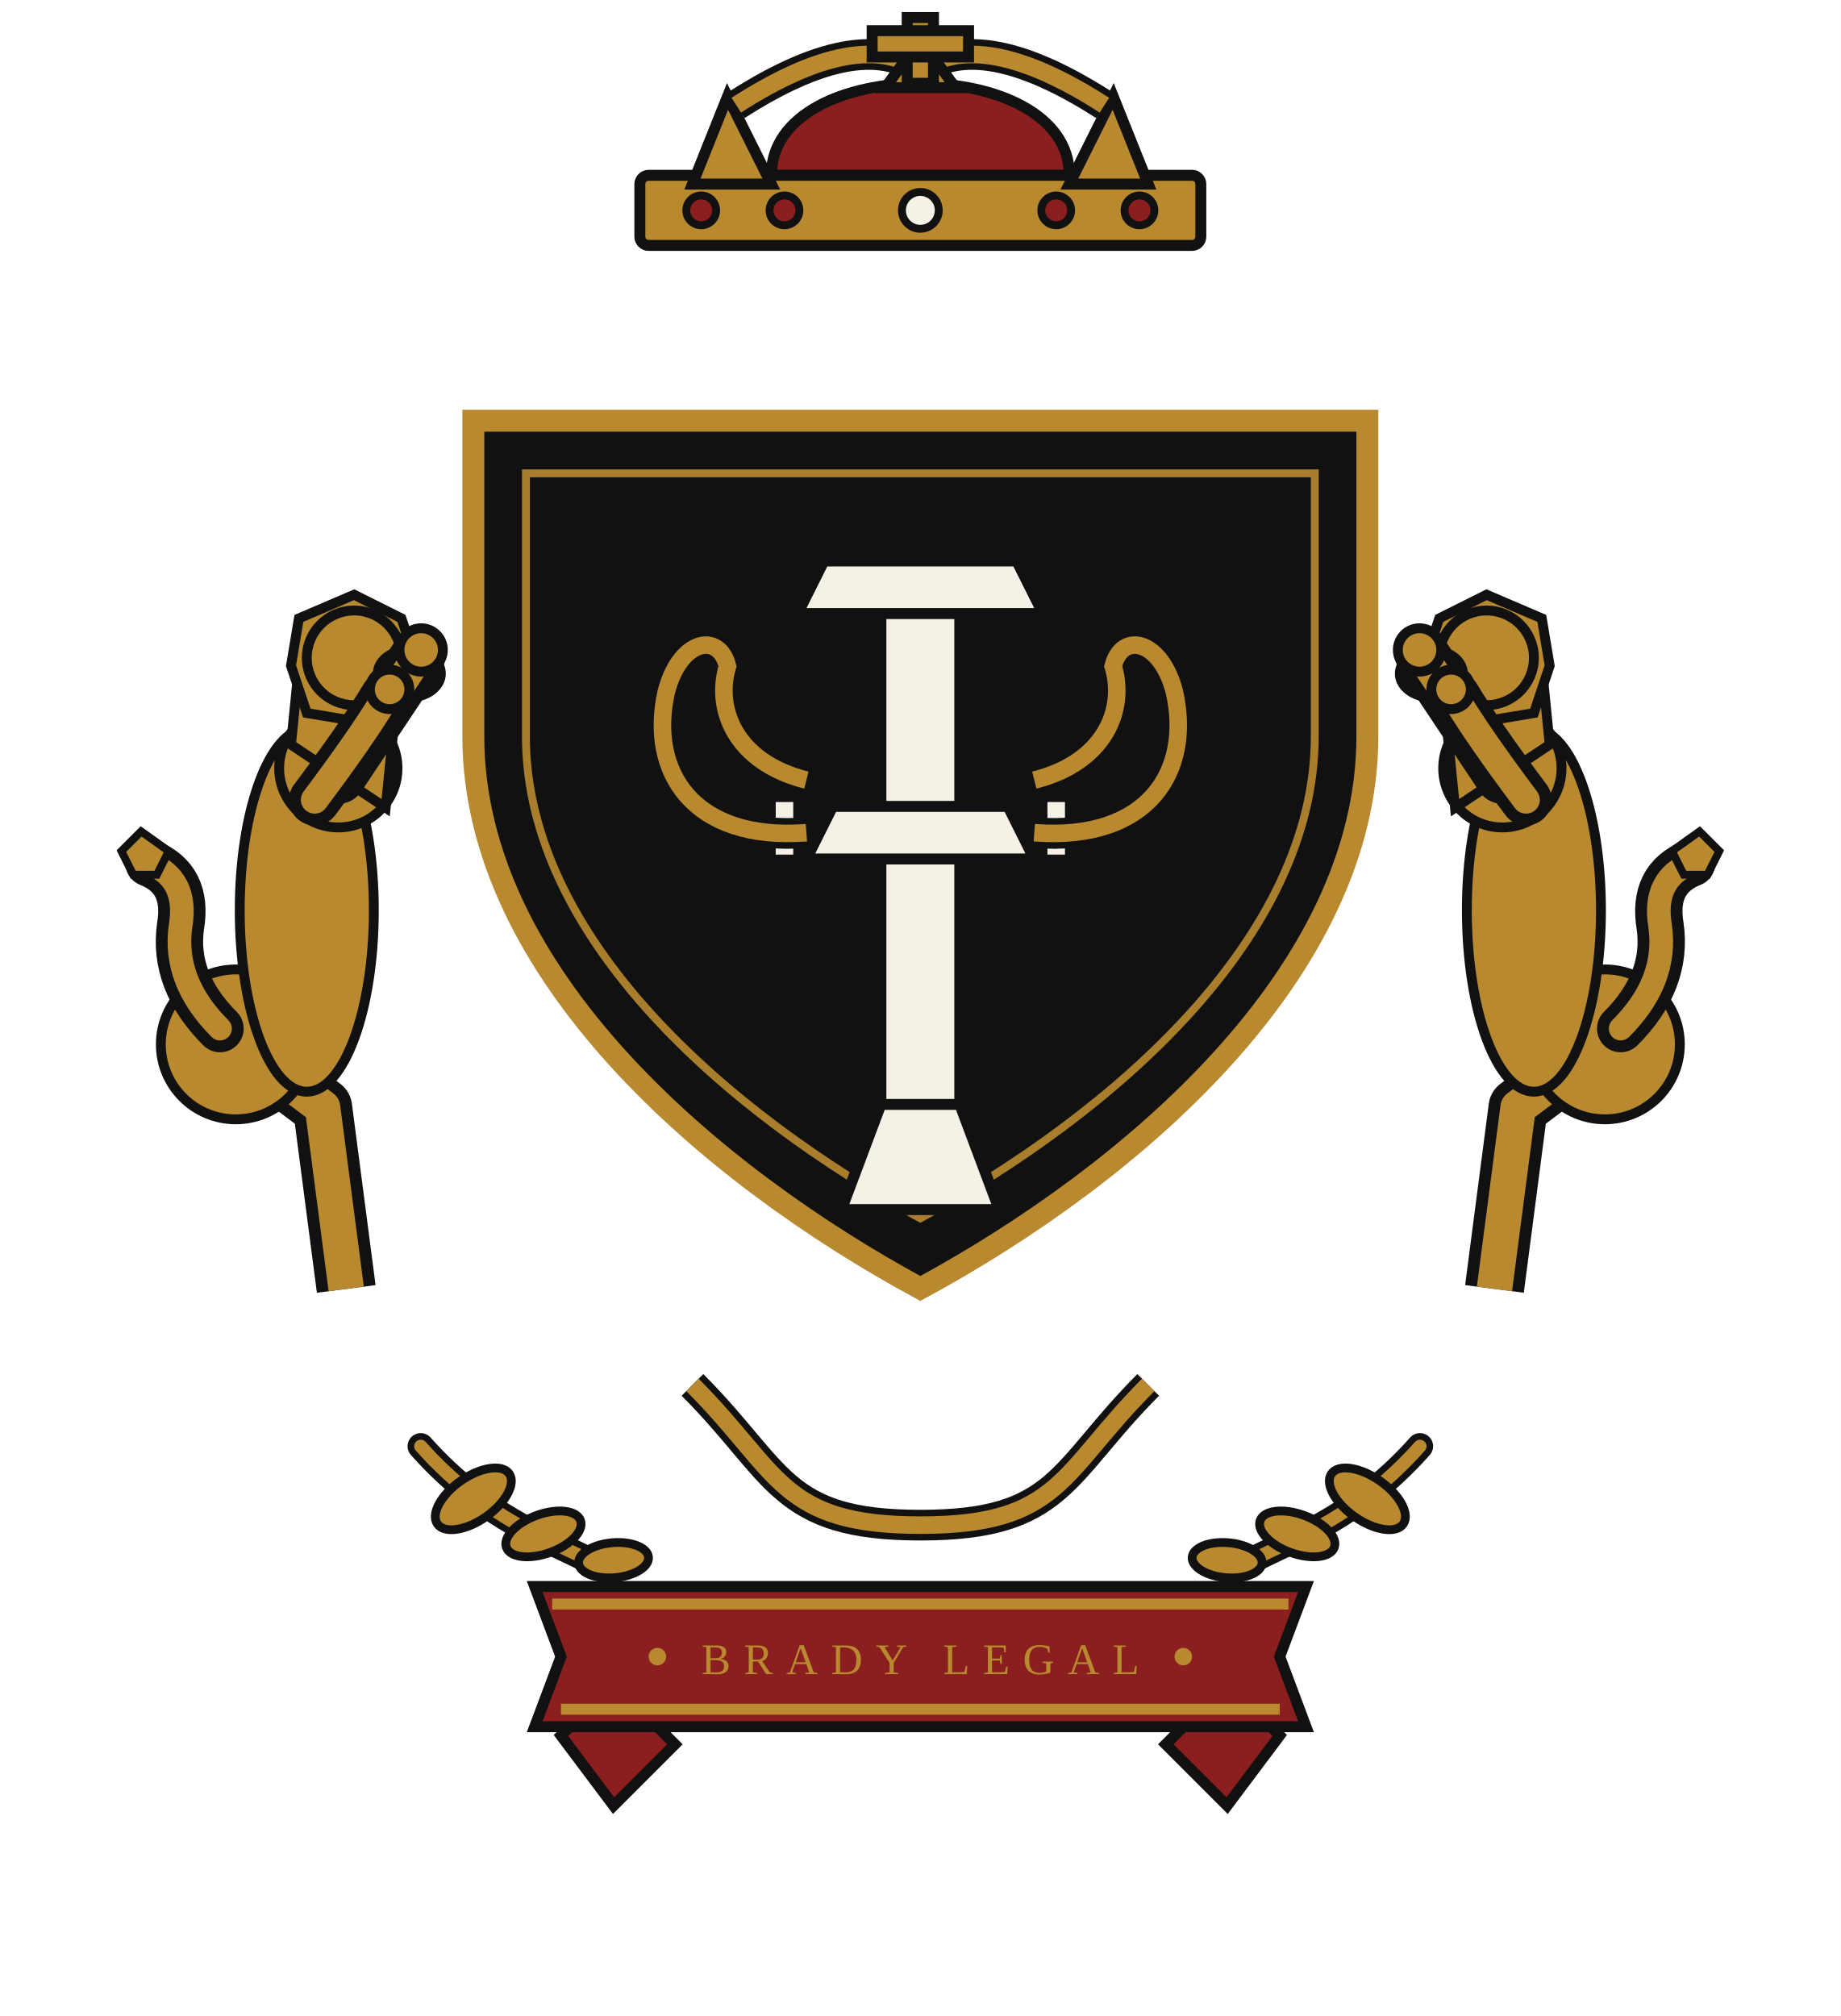
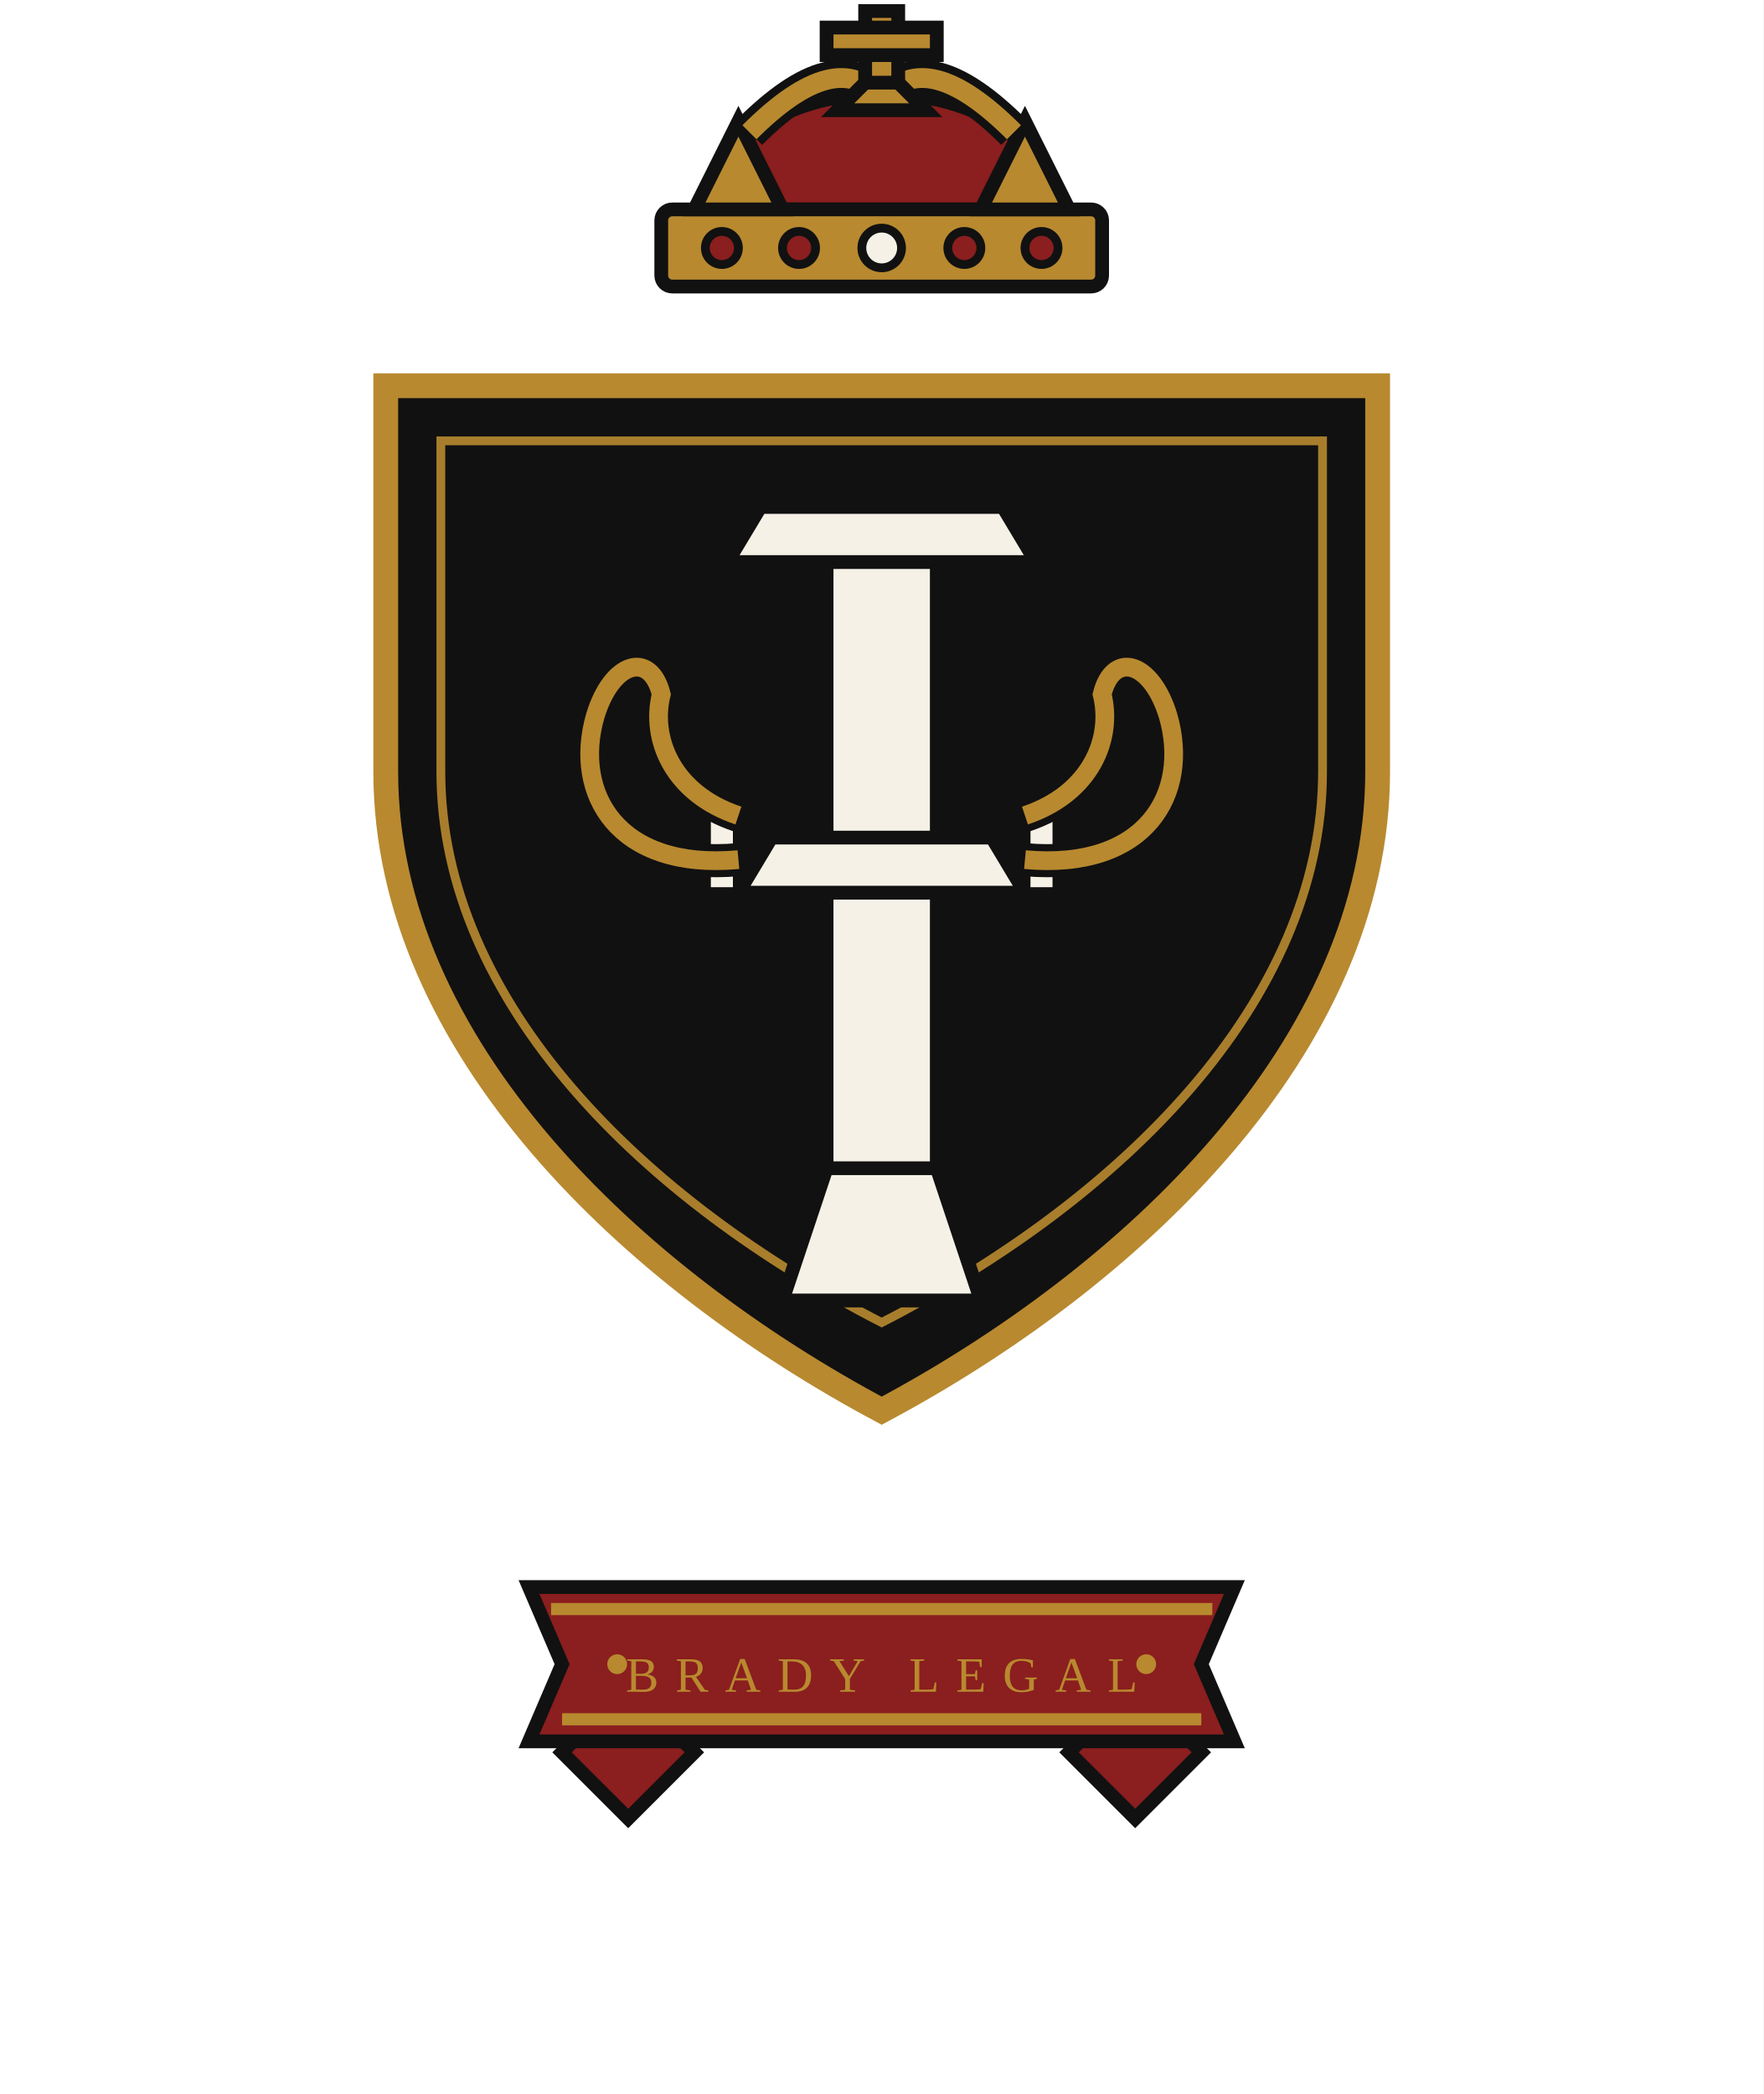
- <svg xmlns="http://www.w3.org/2000/svg" viewBox="0 0 420 460" width="420" height="460">
-   <rect width="420" height="460" fill="#FFFFFF" />
+ <svg xmlns="http://www.w3.org/2000/svg" viewBox="0 0 320 380" width="320" height="380">
+   <rect width="320" height="380" fill="#FFFFFF" />
  <g>
-     <path d="M 176 40 C 176 12, 244 12, 244 40 Z" fill="#8B1E1E" stroke="#111111" stroke-width="2.5" />
-     <rect x="146" y="40" width="128" height="16" rx="2" fill="#B8892F" stroke="#111111" stroke-width="2.5" />
-     <circle cx="160" cy="48" r="3.4" fill="#8B1E1E" stroke="#111111" stroke-width="1.8" />
-     <circle cx="179" cy="48" r="3.4" fill="#8B1E1E" stroke="#111111" stroke-width="1.8" />
-     <circle cx="210" cy="48" r="4.2" fill="#F5F1E6" stroke="#111111" stroke-width="1.8" />
-     <circle cx="241" cy="48" r="3.4" fill="#8B1E1E" stroke="#111111" stroke-width="1.8" />
-     <circle cx="260" cy="48" r="3.4" fill="#8B1E1E" stroke="#111111" stroke-width="1.8" />
-     <path d="M 158 42 L 166 22 L 176 42 Z" fill="#B8892F" stroke="#111111" stroke-width="2.5" />
-     <path d="M 244 42 L 254 22 L 262 42 Z" fill="#B8892F" stroke="#111111" stroke-width="2.5" />
-     <path d="M 168 24 Q 196 6 210 16" fill="none" stroke="#111111" stroke-width="7" />
-     <path d="M 168 24 Q 196 6 210 16" fill="none" stroke="#B8892F" stroke-width="4" />
-     <path d="M 252 24 Q 224 6 210 16" fill="none" stroke="#111111" stroke-width="7" />
-     <path d="M 252 24 Q 224 6 210 16" fill="none" stroke="#B8892F" stroke-width="4" />
-     <path d="M 202 20 L 210 9 L 218 20 Z" fill="#B8892F" stroke="#111111" stroke-width="2.5" />
-     <rect x="207" y="4" width="6" height="15" fill="#B8892F" stroke="#111111" stroke-width="2.5" />
-     <rect x="199" y="7" width="22" height="6" fill="#B8892F" stroke="#111111" stroke-width="2.5" />
+     <path d="M 130 38 C 130 10, 190 10, 190 38 Z" fill="#8B1E1E" stroke="#111111" stroke-width="2.5" />
+     <rect x="120" y="38" width="80" height="14" rx="2" fill="#B8892F" stroke="#111111" stroke-width="2.5" />
+     <circle cx="131" cy="45" r="3" fill="#8B1E1E" stroke="#111111" stroke-width="1.6" />
+     <circle cx="145" cy="45" r="3" fill="#8B1E1E" stroke="#111111" stroke-width="1.6" />
+     <circle cx="160" cy="45" r="3.6" fill="#F5F1E6" stroke="#111111" stroke-width="1.6" />
+     <circle cx="175" cy="45" r="3" fill="#8B1E1E" stroke="#111111" stroke-width="1.6" />
+     <circle cx="189" cy="45" r="3" fill="#8B1E1E" stroke="#111111" stroke-width="1.6" />
+     <path d="M 126 38 L 134 22 L 142 38 Z" fill="#B8892F" stroke="#111111" stroke-width="2.5" />
+     <path d="M 178 38 L 186 22 L 194 38 Z" fill="#B8892F" stroke="#111111" stroke-width="2.5" />
+     <path d="M 136 24 Q 152 8 160 18" fill="none" stroke="#111111" stroke-width="6.5" />
+     <path d="M 136 24 Q 152 8 160 18" fill="none" stroke="#B8892F" stroke-width="3.6" />
+     <path d="M 184 24 Q 168 8 160 18" fill="none" stroke="#111111" stroke-width="6.5" />
+     <path d="M 184 24 Q 168 8 160 18" fill="none" stroke="#B8892F" stroke-width="3.6" />
+     <path d="M 152 20 L 160 12 L 168 20 Z" fill="#B8892F" stroke="#111111" stroke-width="2.5" />
+     <rect x="157" y="2" width="6" height="13" fill="#B8892F" stroke="#111111" stroke-width="2.5" />
+     <rect x="150" y="5" width="20" height="5" fill="#B8892F" stroke="#111111" stroke-width="2.5" />
  </g>
  <g>
-     <path d="M 108 96 L 312 96 L 312 168 C 312 222 258 268 210 294 C 162 268 108 222 108 168 Z" fill="#111111" stroke="#B8892F" stroke-width="5" />
-     <path d="M 120 108 L 300 108 L 300 168 C 300 214 254 254 210 278 C 166 254 120 214 120 168 Z" fill="none" stroke="#B8892F" stroke-width="1.8" opacity="0.9" />
+     <path d="M 70 70 L 250 70 L 250 140 C 250 190 205 232 160 256 C 115 232 70 190 70 140 Z" fill="#111111" stroke="#B8892F" stroke-width="4.5" />
+     <path d="M 80 80 L 240 80 L 240 140 C 240 182 203 218 160 240 C 117 218 80 182 80 140 Z" fill="none" stroke="#B8892F" stroke-width="1.6" opacity="0.9" />
  </g>
  <g>
-     <rect x="201" y="132" width="18" height="138" fill="#F5F1E6" stroke="#111111" stroke-width="2.5" />
-     <path d="M 182 140 L 238 140 L 232 128 L 188 128 Z" fill="#F5F1E6" stroke="#111111" stroke-width="2.5" />
-     <path d="M 184 196 L 236 196 L 230 184 L 190 184 Z" fill="#F5F1E6" stroke="#111111" stroke-width="2.5" />
-     <rect x="176" y="182" width="6" height="14" fill="#F5F1E6" stroke="#111111" stroke-width="2" />
-     <rect x="238" y="182" width="6" height="14" fill="#F5F1E6" stroke="#111111" stroke-width="2" />
-     <path d="M 184 190 C 158 192 148 176 152 158 C 155 146 164 144 166 152 C 163 162 168 174 184 178" fill="none" stroke="#111111" stroke-width="7" />
-     <path d="M 184 190 C 158 192 148 176 152 158 C 155 146 164 144 166 152 C 163 162 168 174 184 178" fill="none" stroke="#B8892F" stroke-width="4" />
-     <path d="M 236 190 C 262 192 272 176 268 158 C 265 146 256 144 254 152 C 257 162 252 174 236 178" fill="none" stroke="#111111" stroke-width="7" />
-     <path d="M 236 190 C 262 192 272 176 268 158 C 265 146 256 144 254 152 C 257 162 252 174 236 178" fill="none" stroke="#B8892F" stroke-width="4" />
-     <path d="M 201 252 L 219 252 L 228 276 L 192 276 Z" fill="#F5F1E6" stroke="#111111" stroke-width="2.5" />
-   </g>
-   <defs>
-     <g id="lion">
-       <path d="M 30 204 L 36 158 L 52 146" fill="none" stroke="#111111" stroke-width="15" stroke-linejoin="round" />
-       <path d="M 30 204 L 36 158 L 52 146" fill="none" stroke="#B8892F" stroke-width="9" stroke-linejoin="round" />
-       <circle cx="58" cy="142" r="19" fill="#B8892F" stroke="#111111" stroke-width="2.5" />
-       <ellipse cx="40" cy="108" rx="17" ry="46" fill="#B8892F" stroke="#111111" stroke-width="2.5" />
-       <circle cx="32" cy="72" r="15" fill="#B8892F" stroke="#111111" stroke-width="2.5" />
-       <path d="M 20 82 L 44 66 L 42 46 L 18 62 Z" fill="#B8892F" stroke="#111111" stroke-width="2.5" />
-       <polygon points="28,28 42,34 44,46 40,58 28,60 16,58 12,46 16,34" fill="#B8892F" stroke="#111111" stroke-width="2.5" />
-       <circle cx="28" cy="44" r="12" fill="#B8892F" stroke="#111111" stroke-width="2.5" />
-       <ellipse cx="14" cy="48" rx="8" ry="6" fill="#B8892F" stroke="#111111" stroke-width="2.5" />
-       <circle cx="9" cy="48" r="2.2" fill="#111111" />
-       <path d="M 32 74 Q 20 56 12 44" fill="none" stroke="#111111" stroke-width="14" stroke-linecap="round" />
-       <path d="M 32 74 Q 20 56 12 44" fill="none" stroke="#B8892F" stroke-width="8" stroke-linecap="round" />
-       <circle cx="11" cy="42" r="5.5" fill="#B8892F" stroke="#111111" stroke-width="2.5" />
-       <path d="M 38 80 Q 26 64 20 54" fill="none" stroke="#111111" stroke-width="13" stroke-linecap="round" />
-       <path d="M 38 80 Q 26 64 20 54" fill="none" stroke="#B8892F" stroke-width="7" stroke-linecap="round" />
-       <circle cx="19" cy="52" r="5" fill="#B8892F" stroke="#111111" stroke-width="2.5" />
-       <path d="M 62 138 Q 74 126 72 112 Q 70 100 80 96" fill="none" stroke="#111111" stroke-width="12" stroke-linecap="round" />
-       <path d="M 62 138 Q 74 126 72 112 Q 70 100 80 96" fill="none" stroke="#B8892F" stroke-width="6" stroke-linecap="round" />
-       <polygon points="82,88 87,93 84,99 78,99 75,93" fill="#B8892F" stroke="#111111" stroke-width="2" />
-     </g>
-   </defs>
-   <use href="#lion" transform="translate(314 110.5) scale(0.9)" />
-   <use href="#lion" transform="translate(420 0) scale(-1 1) translate(314 110.5) scale(0.9)" />
-   <g>
-     <path d="M 158 316 C 178 336 178 348 210 348 C 242 348 242 336 262 316" fill="none" stroke="#111111" stroke-width="7" />
-     <path d="M 158 316 C 178 336 178 348 210 348 C 242 348 242 336 262 316" fill="none" stroke="#B8892F" stroke-width="4" />
-     <path d="M 96 330 C 112 348 128 352 138 358" fill="none" stroke="#111111" stroke-width="6" stroke-linecap="round" />
-     <path d="M 96 330 C 112 348 128 352 138 358" fill="none" stroke="#B8892F" stroke-width="3" stroke-linecap="round" />
-     <ellipse cx="108" cy="342" rx="10" ry="5" transform="rotate(-35 108 342)" fill="#B8892F" stroke="#111111" stroke-width="2" />
-     <ellipse cx="124" cy="350" rx="9" ry="4.5" transform="rotate(-20 124 350)" fill="#B8892F" stroke="#111111" stroke-width="2" />
-     <ellipse cx="140" cy="356" rx="8" ry="4" transform="rotate(-5 140 356)" fill="#B8892F" stroke="#111111" stroke-width="2" />
-     <path d="M 324 330 C 308 348 292 352 282 358" fill="none" stroke="#111111" stroke-width="6" stroke-linecap="round" />
-     <path d="M 324 330 C 308 348 292 352 282 358" fill="none" stroke="#B8892F" stroke-width="3" stroke-linecap="round" />
-     <ellipse cx="312" cy="342" rx="10" ry="5" transform="rotate(35 312 342)" fill="#B8892F" stroke="#111111" stroke-width="2" />
-     <ellipse cx="296" cy="350" rx="9" ry="4.5" transform="rotate(20 296 350)" fill="#B8892F" stroke="#111111" stroke-width="2" />
-     <ellipse cx="280" cy="356" rx="8" ry="4" transform="rotate(5 280 356)" fill="#B8892F" stroke="#111111" stroke-width="2" />
+     <rect x="150" y="94" width="20" height="134" fill="#F5F1E6" stroke="#111111" stroke-width="2.5" />
+     <path d="M 132 102 L 188 102 L 182 92 L 138 92 Z" fill="#F5F1E6" stroke="#111111" stroke-width="2.5" />
+     <path d="M 134 162 L 186 162 L 180 152 L 140 152 Z" fill="#F5F1E6" stroke="#111111" stroke-width="2.5" />
+     <rect x="128" y="148" width="6" height="14" fill="#F5F1E6" stroke="#111111" stroke-width="2" />
+     <rect x="186" y="148" width="6" height="14" fill="#F5F1E6" stroke="#111111" stroke-width="2" />
+     <path d="M 134 156 C 112 158 104 144 108 130 C 111 120 118 118 120 126 C 118 134 122 144 134 148" fill="none" stroke="#111111" stroke-width="6" />
+     <path d="M 134 156 C 112 158 104 144 108 130 C 111 120 118 118 120 126 C 118 134 122 144 134 148" fill="none" stroke="#B8892F" stroke-width="3.4" />
+     <path d="M 186 156 C 208 158 216 144 212 130 C 209 120 202 118 200 126 C 202 134 198 144 186 148" fill="none" stroke="#111111" stroke-width="6" />
+     <path d="M 186 156 C 208 158 216 144 212 130 C 209 120 202 118 200 126 C 202 134 198 144 186 148" fill="none" stroke="#B8892F" stroke-width="3.4" />
+     <path d="M 150 212 L 170 212 L 178 236 L 142 236 Z" fill="#F5F1E6" stroke="#111111" stroke-width="2.5" />
  </g>
  <g>
-     <path d="M 128 396 L 140 384 L 154 398 L 140 412 Z" fill="#8B1E1E" stroke="#111111" stroke-width="2.5" />
-     <path d="M 292 396 L 280 384 L 266 398 L 280 412 Z" fill="#8B1E1E" stroke="#111111" stroke-width="2.5" />
-     <path d="M 122 362 L 298 362 L 292 378 L 298 394 L 122 394 L 128 378 Z" fill="#8B1E1E" stroke="#111111" stroke-width="2.5" />
-     <path d="M 126 366 L 294 366" stroke="#B8892F" stroke-width="2.5" fill="none" />
-     <path d="M 128 390 L 292 390" stroke="#B8892F" stroke-width="2.5" fill="none" />
-     <text x="210" y="382" text-anchor="middle" font-family="Georgia, 'Times New Roman', serif" font-size="10" fill="#B8892F" letter-spacing="3">BRADY LEGAL</text>
-     <circle cx="150" cy="378" r="2" fill="#B8892F" />
-     <circle cx="270" cy="378" r="2" fill="#B8892F" />
+     <path d="M 102 318 L 114 306 L 126 318 L 114 330 Z" fill="#8B1E1E" stroke="#111111" stroke-width="2.5" />
+     <path d="M 218 318 L 206 306 L 194 318 L 206 330 Z" fill="#8B1E1E" stroke="#111111" stroke-width="2.5" />
+     <path d="M 96 288 L 224 288 L 218 302 L 224 316 L 96 316 L 102 302 Z" fill="#8B1E1E" stroke="#111111" stroke-width="2.5" />
+     <path d="M 100 292 L 220 292" stroke="#B8892F" stroke-width="2.2" fill="none" />
+     <path d="M 102 312 L 218 312" stroke="#B8892F" stroke-width="2.2" fill="none" />
+     <text x="160" y="307" text-anchor="middle" font-family="Georgia, 'Times New Roman', serif" font-size="9" fill="#B8892F" letter-spacing="3">BRADY LEGAL</text>
+     <circle cx="112" cy="302" r="1.8" fill="#B8892F" />
+     <circle cx="208" cy="302" r="1.8" fill="#B8892F" />
  </g>
</svg>
